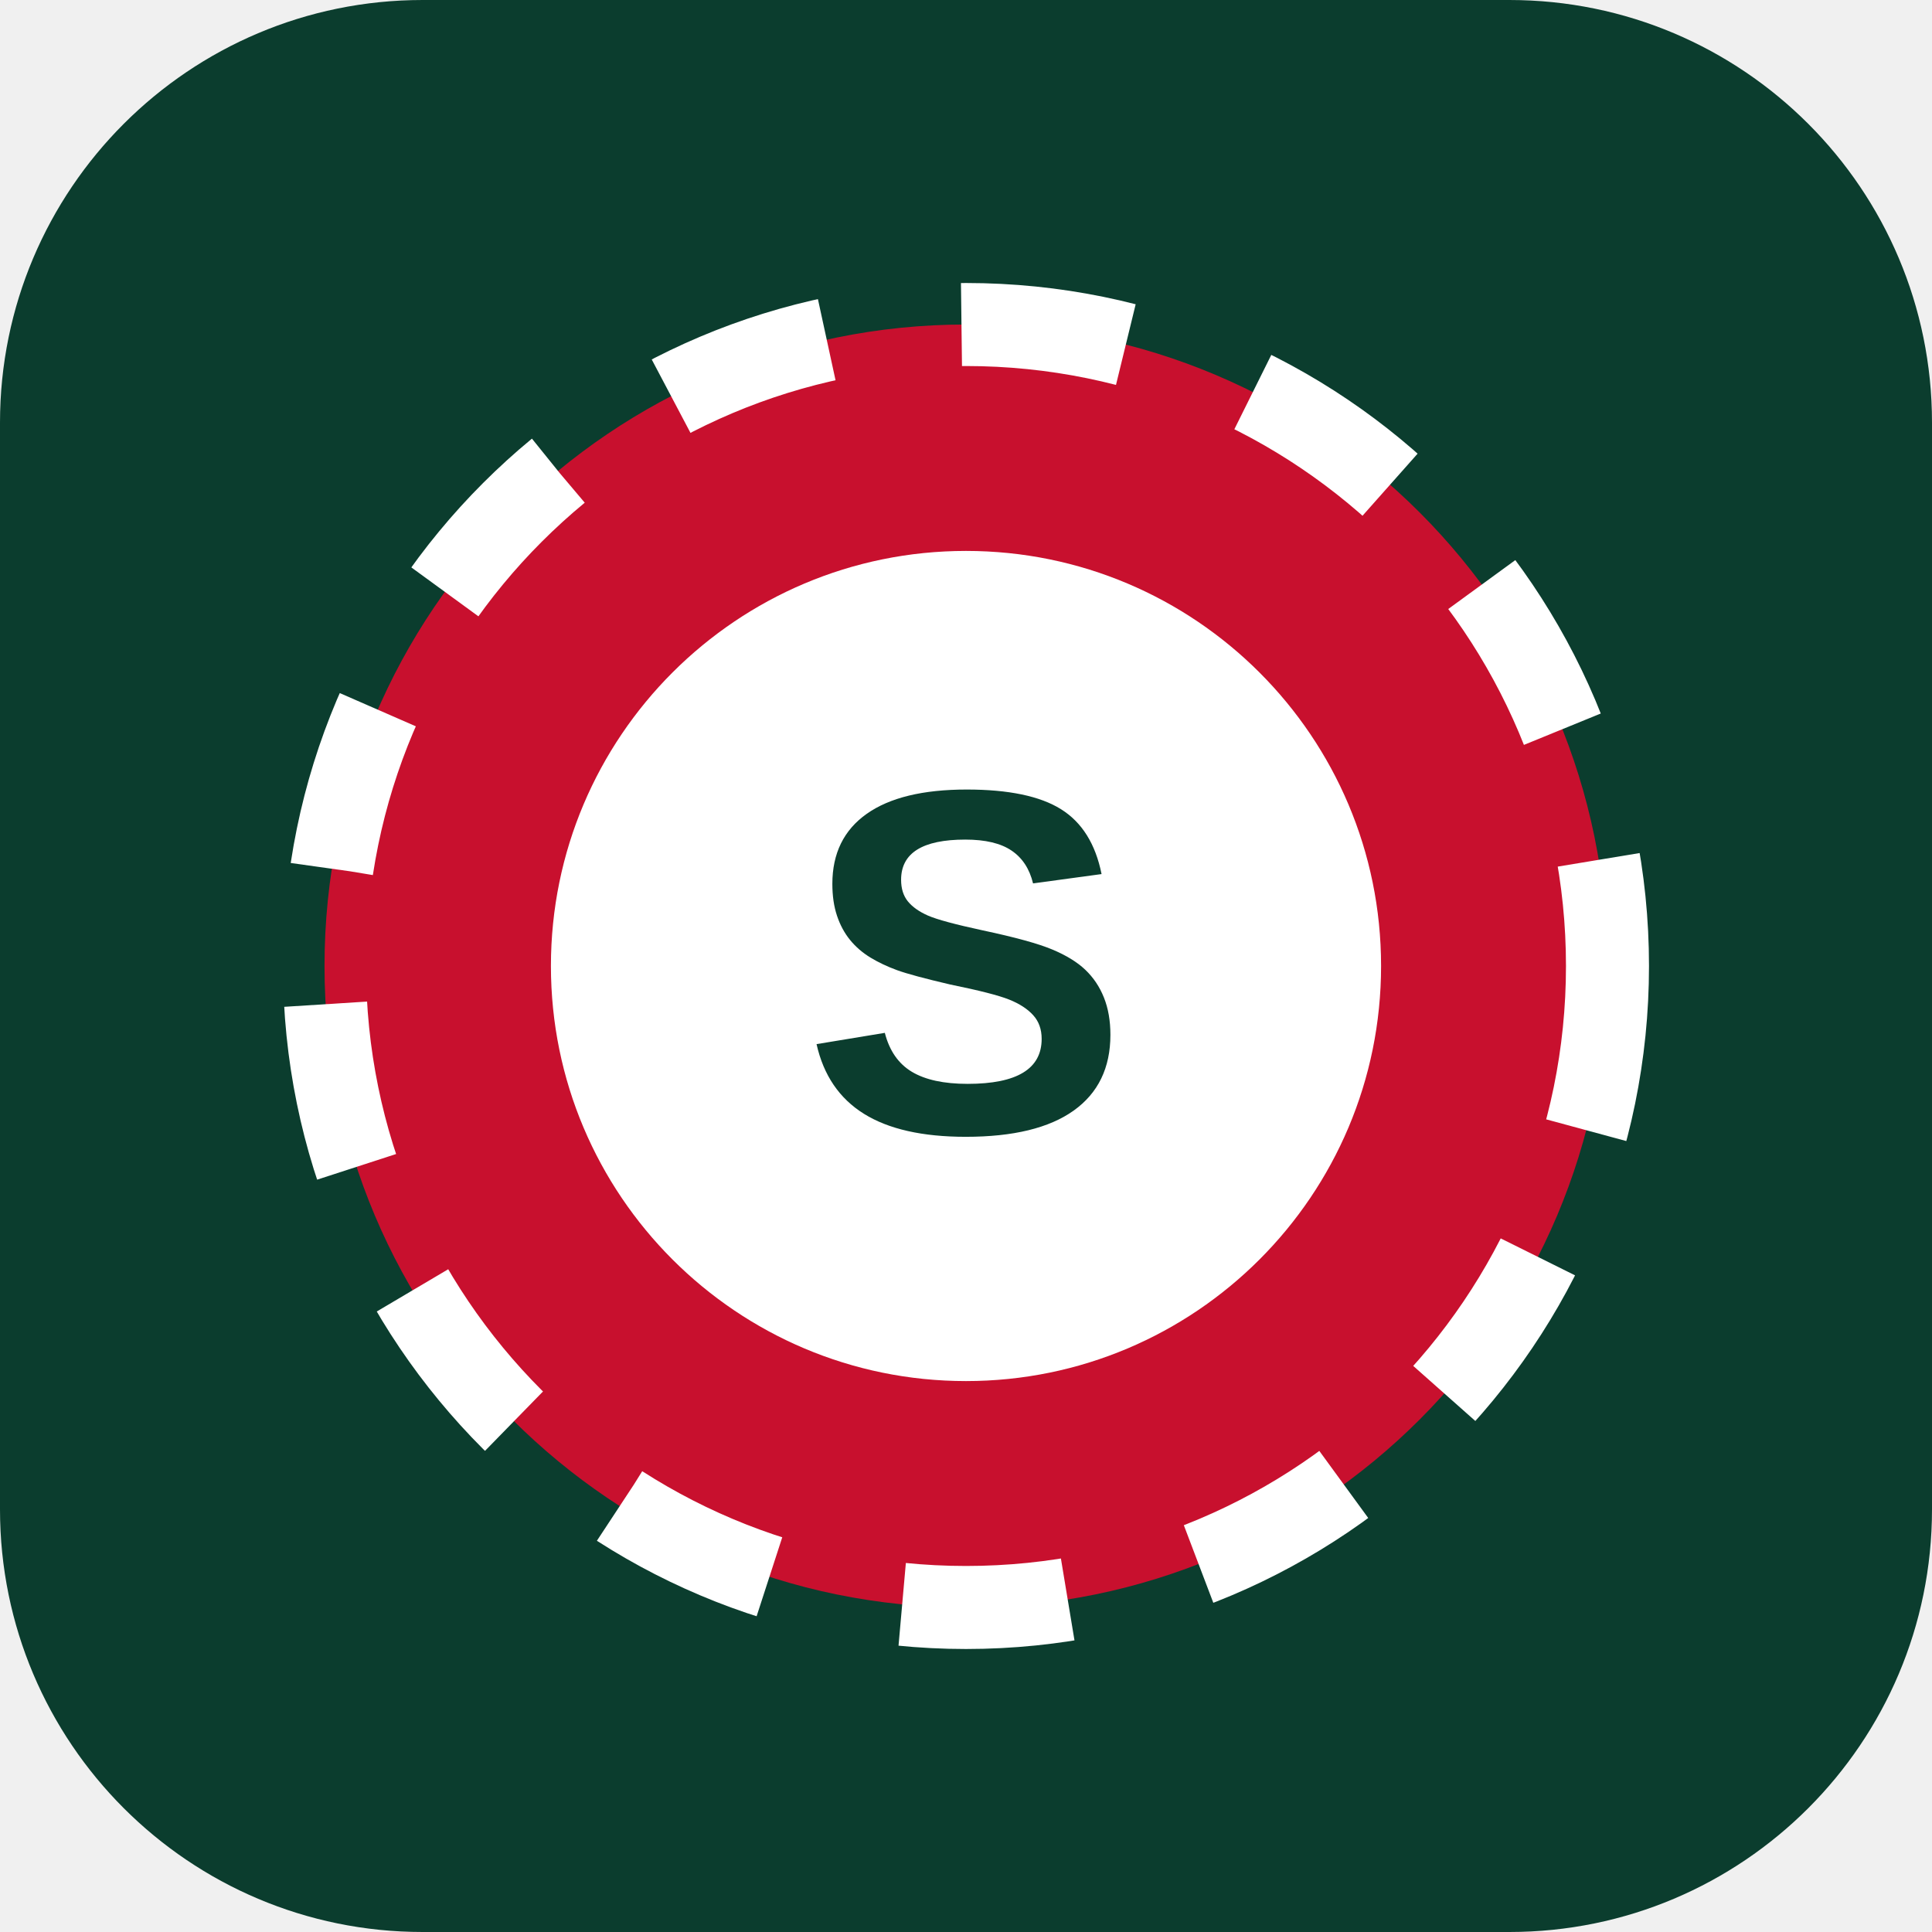
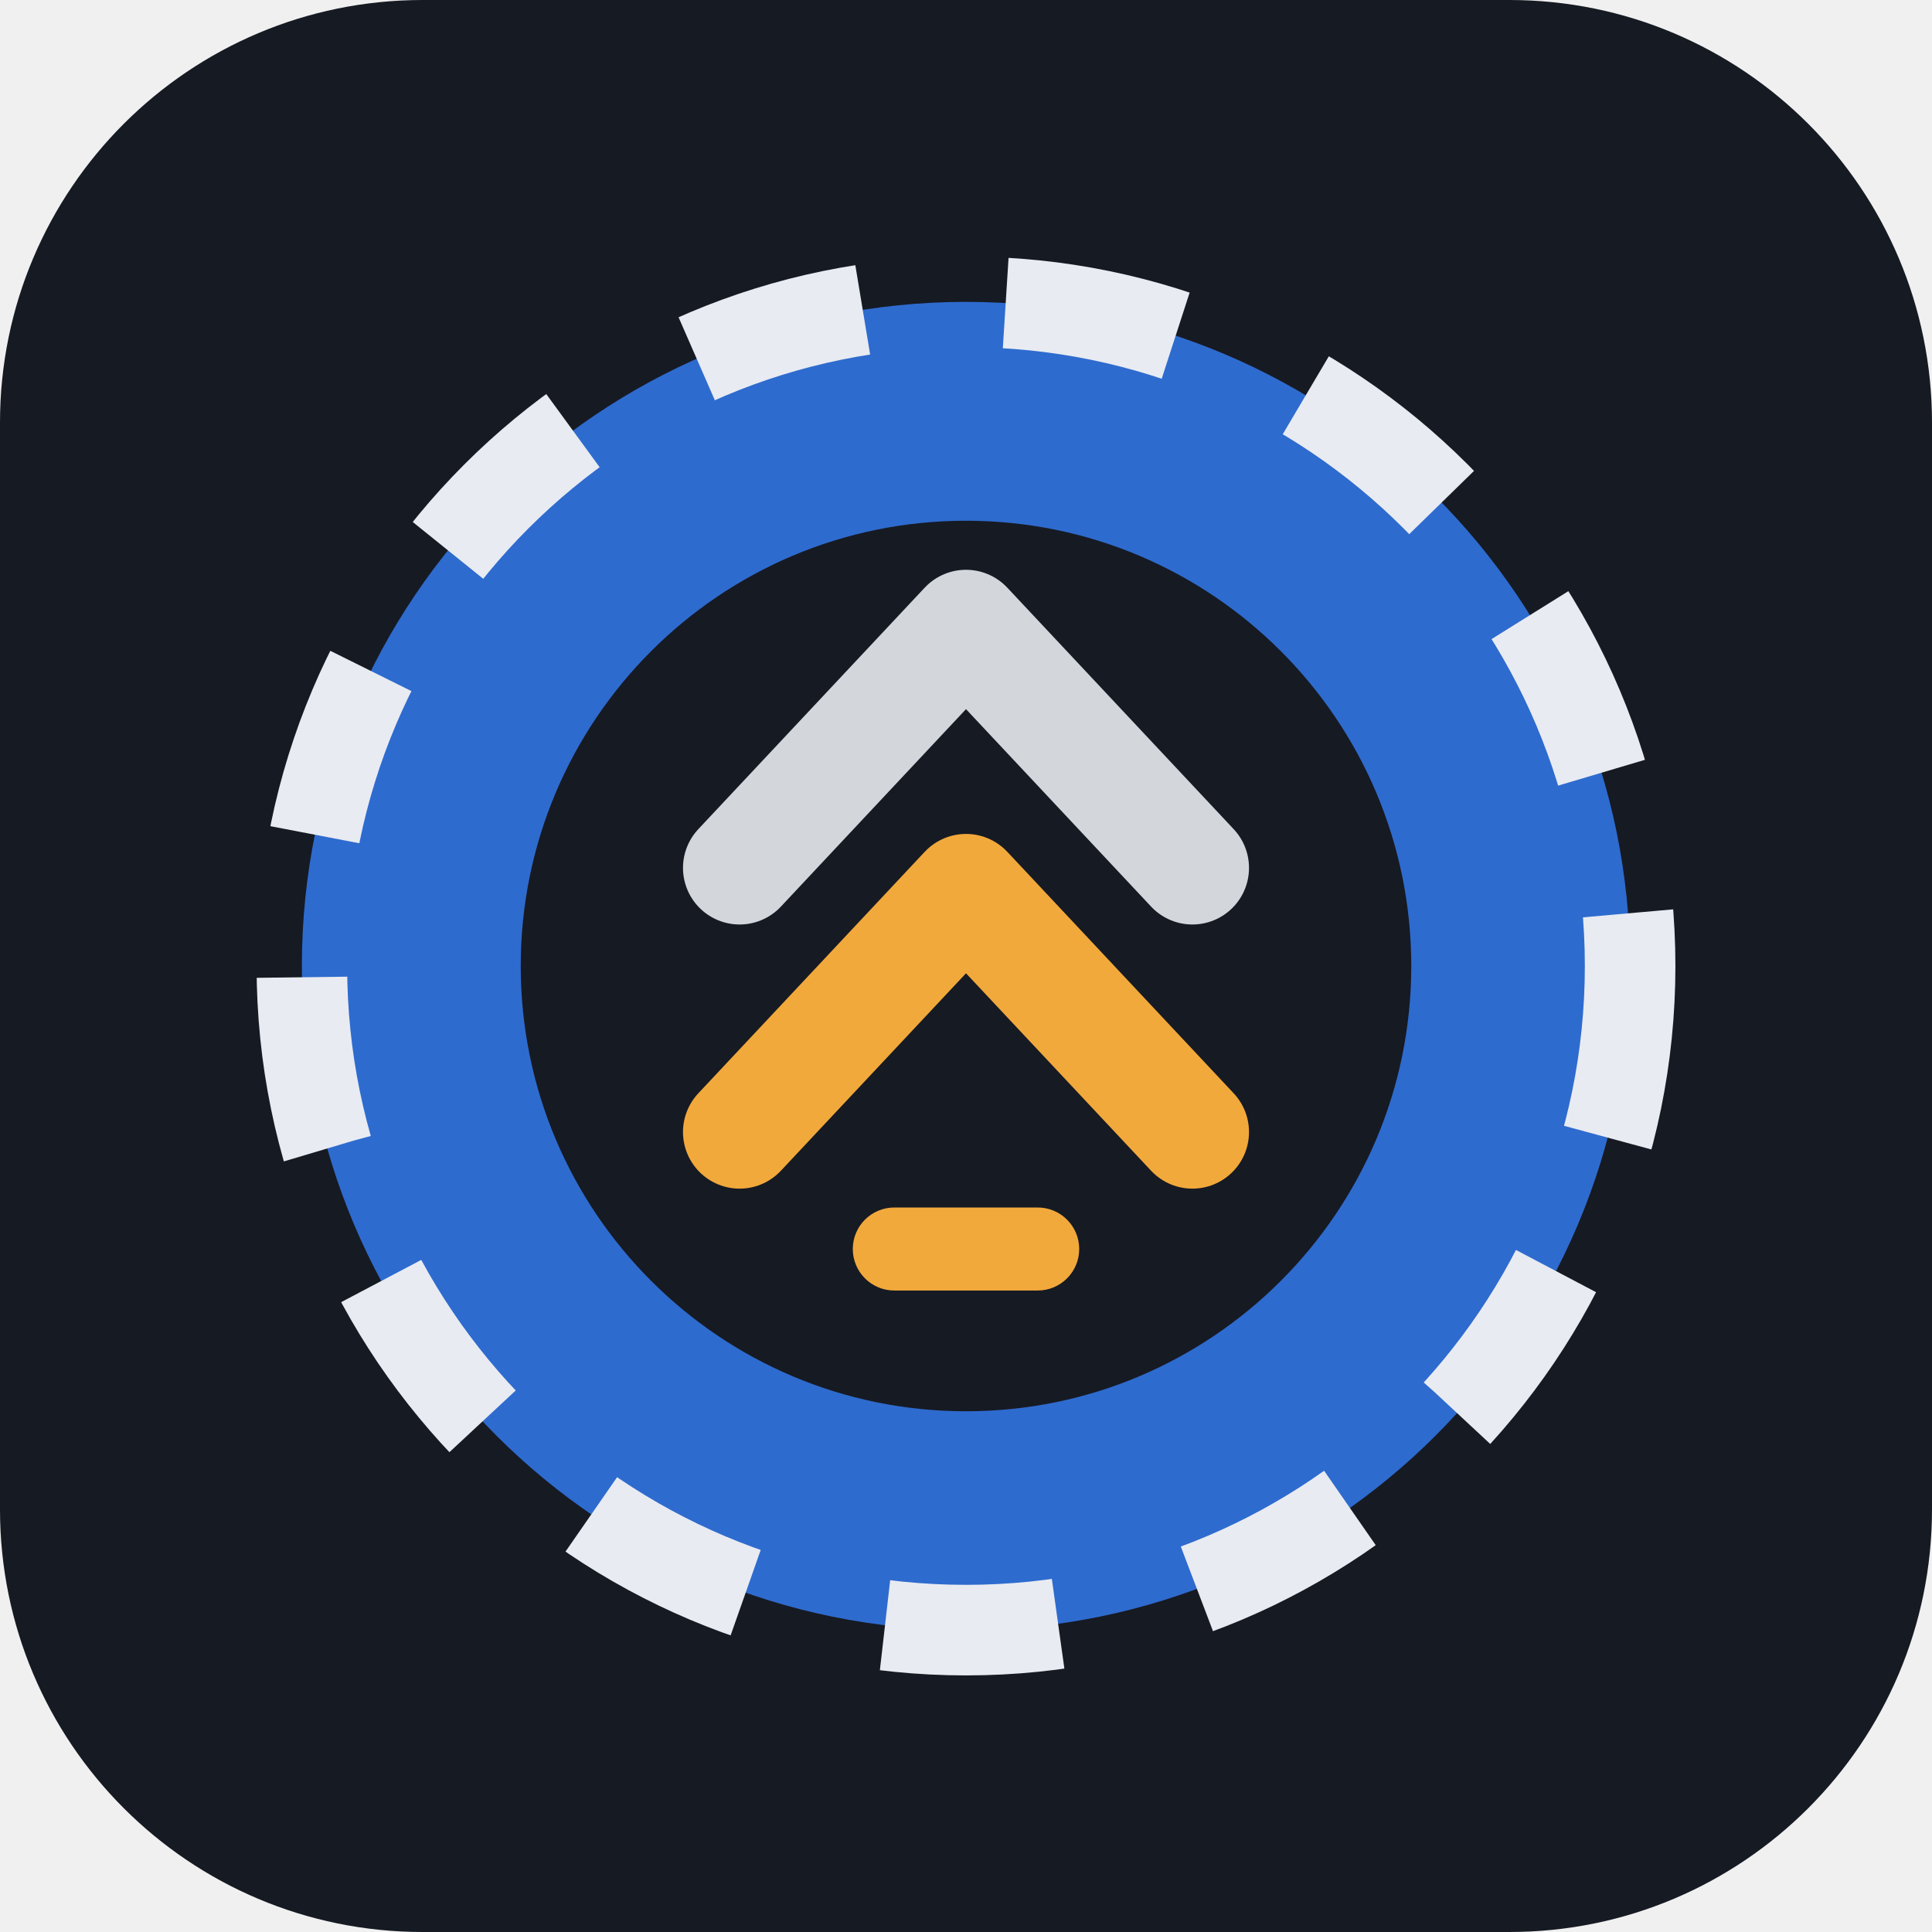
<svg xmlns="http://www.w3.org/2000/svg" viewBox="0 0 512 512">
-   <rect width="512" height="512" rx="112" fill="#0b3d2e" />
-   <circle cx="256" cy="256" r="170" fill="#c8102e" stroke="#fff" stroke-width="22" stroke-dasharray="44 36" />
-   <circle cx="256" cy="256" r="110" fill="#fff" />
-   <text x="256" y="300" font-family="Arial Black,Arial,sans-serif" font-size="130" font-weight="900" text-anchor="middle" fill="#0b3d2e">S</text>
+   <rect width="512" height="512" rx="112" fill="#161a23" />
+   <circle cx="256" cy="256" r="176" fill="#2e6bcf" />
+   <circle cx="256" cy="256" r="176" fill="none" stroke="#e8ebf1" stroke-width="24" stroke-dasharray="46 38" />
+   <circle cx="256" cy="256" r="118" fill="#161a23" />
+   <path d="M196 300 L256 236 L316 300" fill="none" stroke="#f2a93b" stroke-width="30" stroke-linecap="round" stroke-linejoin="round" />
+   <path d="M196 230 L256 166 L316 230" fill="none" stroke="#e8ebf1" stroke-width="30" stroke-linecap="round" stroke-linejoin="round" opacity=".9" />
+   <rect x="226" y="320" width="60" height="22" rx="11" fill="#f2a93b" />
</svg>
